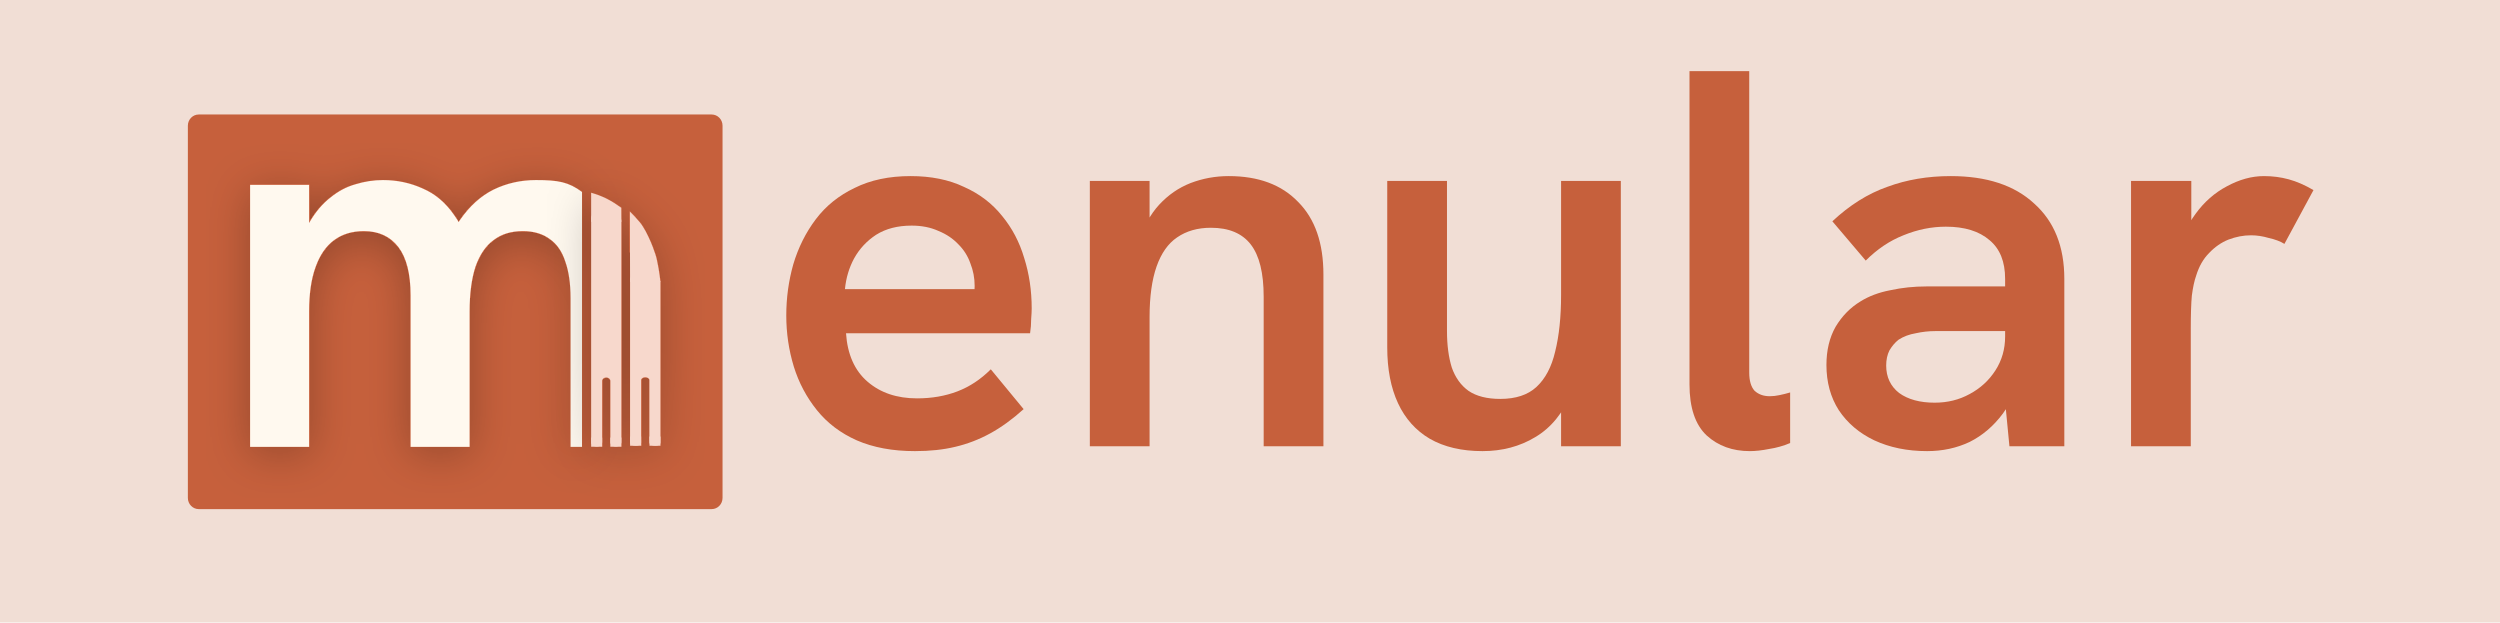
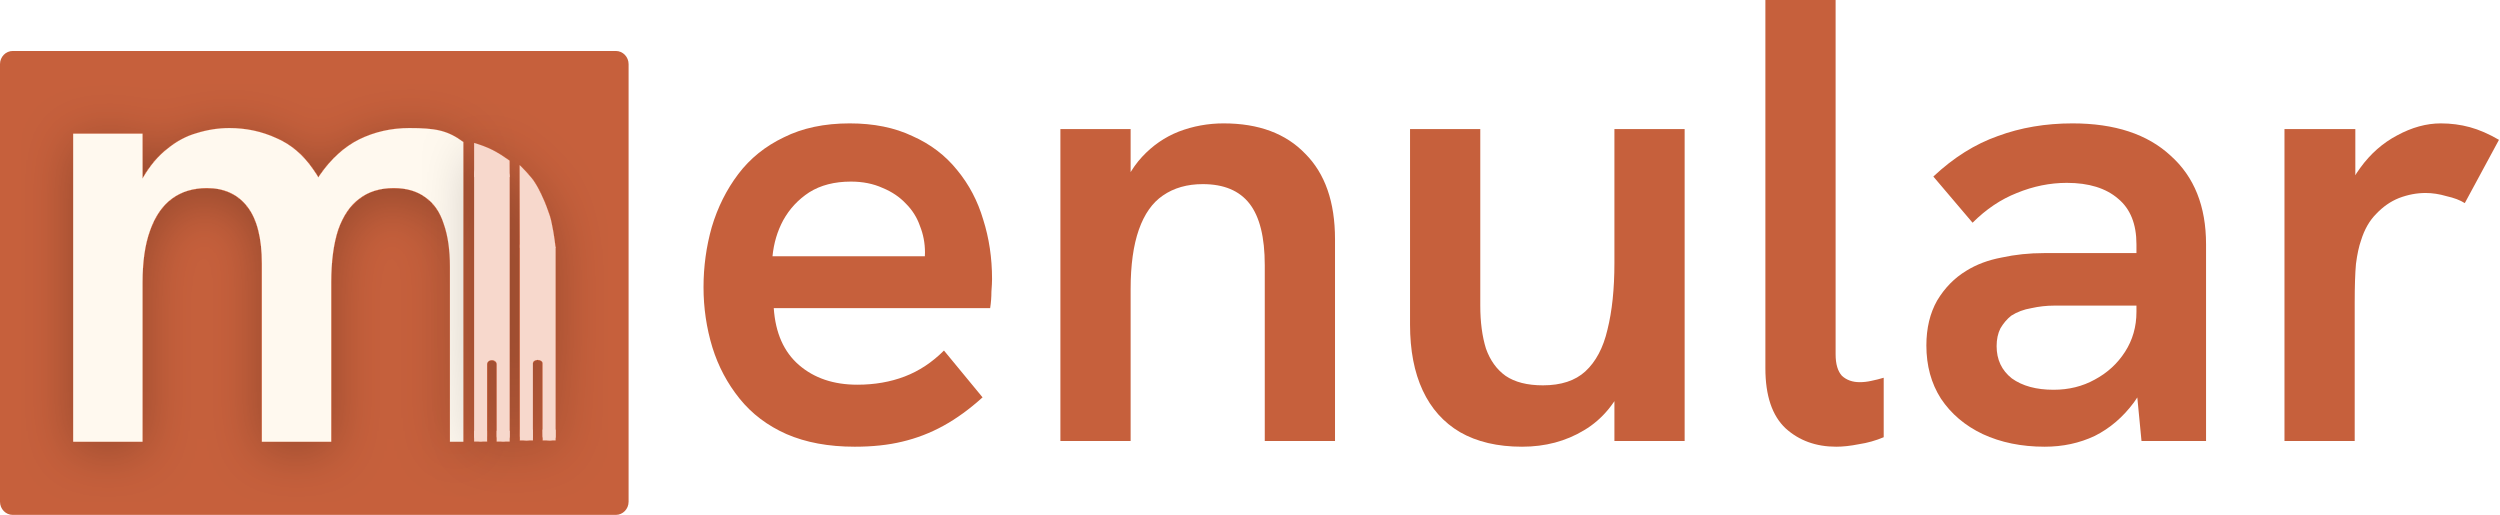
- <svg xmlns="http://www.w3.org/2000/svg" width="2249" height="560" viewBox="0 0 2249 560" fill="none">
-   <rect width="2249" height="560" fill="#F1DED5" />
-   <path d="M640.22 103H178.78C173.379 103 169 107.518 169 113.09V447.91C169 453.482 173.379 458 178.78 458H640.22C645.621 458 650 453.482 650 447.91V113.09C650 107.518 645.621 103 640.22 103Z" fill="#C6603C" />
-   <path d="M1917.08 401.467V162.771H1971.3V227.165L1961.14 228.618C1962.75 214.738 1967.43 202.634 1975.18 192.305C1982.92 181.653 1992.28 173.422 2003.26 167.612C2014.56 161.48 2025.69 158.413 2036.67 158.413C2044.41 158.413 2051.84 159.381 2058.94 161.318C2066.04 163.255 2073.46 166.483 2081.21 171.002L2055.06 219.419C2051.51 217.159 2046.83 215.384 2041.02 214.093C2035.54 212.479 2030.21 211.672 2025.05 211.672C2018.27 211.672 2011.49 212.963 2004.71 215.545C1998.26 218.127 1992.45 222.162 1987.28 227.649C1982.12 232.814 1978.24 239.592 1975.66 247.985C1974.05 252.504 1972.76 258.475 1971.79 265.899C1971.14 273 1970.82 283.006 1970.82 295.917V401.467H1917.08Z" fill="#C6603C" />
-   <path d="M1807.68 401.467L1803.81 361.28V250.89C1803.81 235.396 1799.13 223.776 1789.77 216.029C1780.41 207.96 1767.33 203.925 1750.55 203.925C1737.64 203.925 1724.89 206.507 1712.3 211.672C1700.03 216.514 1688.74 224.099 1678.41 234.428L1648.39 199.083C1663.88 184.558 1680.34 174.229 1697.77 168.097C1715.2 161.641 1734.25 158.413 1754.91 158.413C1787.18 158.413 1812.2 166.644 1829.95 183.106C1848.03 199.245 1857.07 221.839 1857.07 250.89V401.467H1807.68ZM1733.6 405.824C1715.85 405.824 1700.03 402.596 1686.15 396.141C1672.6 389.685 1661.95 380.647 1654.2 369.027C1646.77 357.407 1643.06 343.85 1643.06 328.357C1643.06 315.123 1645.81 303.664 1651.29 293.981C1657.1 284.297 1664.53 276.712 1673.57 271.225C1681.31 266.383 1690.35 262.994 1700.68 261.057C1711.01 258.798 1721.82 257.668 1733.12 257.668H1808.16V297.854H1740.86C1735.05 297.854 1729.24 298.5 1723.43 299.791C1717.62 300.759 1712.46 302.696 1707.94 305.601C1704.71 308.183 1701.97 311.411 1699.71 315.284C1697.77 319.158 1696.81 323.677 1696.81 328.841C1696.81 339.17 1700.68 347.401 1708.43 353.534C1716.5 359.344 1727.15 362.249 1740.38 362.249C1752 362.249 1762.49 359.666 1771.85 354.502C1781.54 349.338 1789.28 342.236 1795.09 333.199C1800.9 324.161 1803.81 313.993 1803.81 302.696L1820.27 329.325C1816.4 346.11 1810.26 360.312 1801.87 371.932C1793.48 383.229 1783.47 391.783 1771.85 397.593C1760.23 403.08 1747.48 405.824 1733.6 405.824Z" fill="#C6603C" />
-   <path d="M1574.1 405.824C1558.61 405.824 1545.69 401.144 1535.36 391.783C1525.04 382.1 1519.87 366.768 1519.87 345.787V64H1573.61V335.135C1573.61 342.559 1575.23 348.046 1578.46 351.597C1582.01 354.825 1586.53 356.439 1592.01 356.439C1594.92 356.439 1597.82 356.116 1600.73 355.47C1603.96 354.825 1607.18 354.018 1610.41 353.049V398.561C1604.28 401.144 1597.98 402.919 1591.53 403.887C1585.07 405.178 1579.26 405.824 1574.1 405.824Z" fill="#C6603C" />
-   <path d="M1333.66 405.824C1314.94 405.824 1299.13 402.112 1286.21 394.688C1273.63 387.264 1264.1 376.612 1257.65 362.733C1251.19 348.853 1247.96 332.069 1247.96 312.379V162.771H1301.71V297.854C1301.71 310.443 1303.16 321.417 1306.07 330.778C1309.29 339.816 1314.3 346.755 1321.07 351.597C1328.18 356.439 1337.7 358.86 1349.64 358.86C1363.52 358.86 1374.33 355.309 1382.08 348.208C1390.15 340.784 1395.8 330.132 1399.03 316.253C1402.58 302.05 1404.35 285.104 1404.35 265.415V162.771H1458.09V401.467H1404.35V350.145L1413.55 353.534C1406.13 371.609 1395.31 384.843 1381.11 393.236C1367.23 401.628 1351.42 405.824 1333.66 405.824Z" fill="#C6603C" />
-   <path d="M980.415 401.467V162.771H1034.16V215.545L1024.48 217.966C1028.67 204.087 1034.8 192.789 1042.87 184.074C1050.94 175.359 1060.3 168.904 1070.96 164.707C1081.93 160.511 1093.39 158.413 1105.33 158.413C1132.12 158.413 1152.94 166.16 1167.79 181.653C1182.96 196.824 1190.55 218.612 1190.55 247.016V401.467H1136.8V266.867C1136.8 245.564 1132.93 229.909 1125.18 219.903C1117.44 209.897 1105.49 204.893 1089.35 204.893C1077.41 204.893 1067.24 207.798 1058.85 213.609C1050.78 219.096 1044.65 227.811 1040.45 239.754C1036.26 251.697 1034.16 266.867 1034.16 285.266V401.467H980.415Z" fill="#C6603C" />
-   <path d="M823.053 405.824C803.04 405.824 785.61 402.596 770.762 396.141C756.237 389.685 744.294 380.647 734.934 369.027C725.573 357.407 718.633 344.334 714.114 329.809C709.595 314.961 707.336 299.629 707.336 283.813C707.336 267.997 709.434 252.665 713.63 237.817C718.149 222.646 724.927 209.09 733.965 197.147C743.003 185.204 754.623 175.843 768.826 169.065C783.028 161.964 799.812 158.413 819.179 158.413C837.578 158.413 853.555 161.641 867.112 168.097C880.992 174.229 892.45 182.944 901.488 194.242C910.526 205.216 917.143 217.805 921.339 232.007C925.858 246.209 928.117 261.38 928.117 277.519C928.117 279.778 927.956 283.006 927.633 287.202C927.633 291.399 927.311 295.595 926.665 299.791H761.079C762.37 318.835 768.826 333.36 780.446 343.366C792.066 353.372 806.914 358.375 824.989 358.375C838.223 358.375 850.327 356.277 861.302 352.081C872.277 347.885 882.283 341.268 891.321 332.23L920.855 368.059C910.849 377.097 900.843 384.359 890.836 389.846C880.83 395.334 870.34 399.368 859.365 401.951C848.714 404.533 836.609 405.824 823.053 405.824ZM875.343 272.677C875.989 270.095 876.311 267.513 876.311 264.931C876.634 262.348 876.795 259.766 876.795 257.184C876.795 250.083 875.504 243.304 872.922 236.849C870.663 230.393 867.112 224.744 862.27 219.903C857.429 214.738 851.457 210.704 844.356 207.799C837.255 204.571 829.185 202.957 820.148 202.957C807.559 202.957 796.907 205.7 788.192 211.188C779.8 216.675 773.183 223.776 768.341 232.491C763.822 240.883 761.079 250.083 760.11 260.089H892.773L875.343 272.677Z" fill="#C6603C" />
-   <g filter="url(#filter0_d_672_984)">
-     <path d="M225 402V166.303H278.068V227.498L266.594 234.192C269.463 220.486 273.446 209.012 278.546 199.769C283.964 190.526 290.179 183.195 297.192 177.777C304.204 172.04 311.693 168.056 319.661 165.824C327.949 163.275 336.235 162 344.522 162C357.271 162 369.224 164.55 380.379 169.65C391.534 174.43 400.936 182.398 408.586 193.554C416.554 204.391 421.973 219.211 424.841 238.016L393.766 246.622C398.546 226.223 405.24 209.968 413.845 197.857C422.451 185.426 432.49 176.342 443.964 170.605C455.757 164.869 468.506 162 482.212 162C502.291 162 511.459 163.748 523.57 172.673C523.57 186.747 523.57 200.259 523.57 207.296C523.57 222.778 523.57 240.02 523.57 256.275V402H513.287V268.136C513.287 255.068 511.694 244.072 508.506 235.148C505.638 226.223 501.016 219.53 494.642 215.068C488.268 210.287 480.14 207.896 470.26 207.896C459.741 207.896 450.977 210.606 443.964 216.024C436.952 221.124 431.534 229.092 427.71 239.929C424.203 250.765 422.451 264.152 422.451 280.088V402H369.383V265.745C369.383 246.303 365.717 231.801 358.387 222.239C351.056 212.677 340.698 207.896 327.311 207.896C316.793 207.896 307.869 210.606 300.538 216.024C293.207 221.442 287.629 229.569 283.805 240.407C279.98 250.925 278.068 264.152 278.068 280.088V402H225Z" fill="#FFF9EF" />
+ <svg xmlns="http://www.w3.org/2000/svg" width="1913" height="394" viewBox="0 0 1913 394" fill="none">
+   <path d="M471.22 39H9.78C4.379 39 0 43.518 0 49.09V383.91C0 389.482 4.379 394 9.78 394H471.22C476.621 394 481 389.482 481 383.91V49.09C481 43.518 476.621 39 471.22 39Z" fill="#C6603C" />
+   <path d="M1748.08 337.467V98.771H1802.3V163.165L1792.14 164.618C1793.75 150.738 1798.43 138.634 1806.18 128.305C1813.92 117.653 1823.28 109.422 1834.26 103.612C1845.56 97.48 1856.69 94.413 1867.67 94.413C1875.41 94.413 1882.84 95.382 1889.94 97.318C1897.04 99.255 1904.46 102.483 1912.21 107.002L1886.06 155.419C1882.51 153.159 1877.83 151.384 1872.02 150.093C1866.54 148.479 1861.21 147.672 1856.05 147.672C1849.27 147.672 1842.49 148.963 1835.71 151.545C1829.26 154.127 1823.45 158.162 1818.28 163.649C1813.12 168.814 1809.24 175.592 1806.66 183.985C1805.05 188.504 1803.76 194.475 1802.79 201.899C1802.14 209 1801.82 219.006 1801.82 231.917V337.467H1748.08Z" fill="#C6603C" />
+   <path d="M1638.68 337.467L1634.81 297.28V186.89C1634.81 171.396 1630.13 159.776 1620.77 152.029C1611.41 143.96 1598.33 139.925 1581.55 139.925C1568.64 139.925 1555.89 142.507 1543.3 147.672C1531.03 152.514 1519.74 160.099 1509.41 170.428L1479.39 135.083C1494.88 120.558 1511.34 110.229 1528.77 104.097C1546.2 97.641 1565.25 94.413 1585.91 94.413C1618.18 94.413 1643.2 102.644 1660.95 119.106C1679.03 135.245 1688.07 157.839 1688.07 186.89V337.467H1638.68ZM1564.6 341.824C1546.85 341.824 1531.03 338.596 1517.15 332.141C1503.6 325.685 1492.95 316.647 1485.2 305.027C1477.77 293.407 1474.06 279.85 1474.06 264.357C1474.06 251.123 1476.81 239.664 1482.29 229.981C1488.1 220.297 1495.53 212.712 1504.57 207.225C1512.31 202.383 1521.35 198.994 1531.68 197.057C1542.01 194.798 1552.82 193.668 1564.12 193.668H1639.16V233.854H1571.86C1566.05 233.854 1560.24 234.5 1554.43 235.791C1548.62 236.759 1543.46 238.696 1538.94 241.601C1535.71 244.183 1532.97 247.411 1530.71 251.284C1528.77 255.158 1527.81 259.677 1527.81 264.841C1527.81 275.17 1531.68 283.401 1539.43 289.534C1547.5 295.344 1558.15 298.249 1571.38 298.249C1583 298.249 1593.49 295.666 1602.85 290.502C1612.54 285.338 1620.28 278.236 1626.09 269.199C1631.9 260.161 1634.81 249.993 1634.81 238.696L1651.27 265.325C1647.4 282.11 1641.26 296.312 1632.87 307.932C1624.48 319.229 1614.47 327.783 1602.85 333.593C1591.23 339.08 1578.48 341.824 1564.6 341.824Z" fill="#C6603C" />
+   <path d="M1405.1 341.824C1389.61 341.824 1376.69 337.144 1366.36 327.783C1356.04 318.1 1350.87 302.768 1350.87 281.787V0H1404.61V271.135C1404.61 278.559 1406.23 284.046 1409.46 287.597C1413.01 290.825 1417.53 292.439 1423.01 292.439C1425.92 292.439 1428.82 292.116 1431.73 291.47C1434.96 290.825 1438.18 290.018 1441.41 289.049V334.561C1435.28 337.144 1428.98 338.919 1422.53 339.887C1416.07 341.178 1410.26 341.824 1405.1 341.824Z" fill="#C6603C" />
+   <path d="M1164.66 341.824C1145.94 341.824 1130.13 338.112 1117.21 330.688C1104.63 323.264 1095.1 312.612 1088.65 298.733C1082.19 284.853 1078.96 268.069 1078.96 248.379V98.771H1132.71V233.854C1132.71 246.443 1134.16 257.417 1137.07 266.778C1140.29 275.816 1145.3 282.755 1152.07 287.597C1159.18 292.439 1168.7 294.86 1180.64 294.86C1194.52 294.86 1205.33 291.309 1213.08 284.208C1221.15 276.784 1226.8 266.132 1230.03 252.253C1233.58 238.05 1235.35 221.104 1235.35 201.415V98.771H1289.09V337.467H1235.35V286.145L1244.55 289.534C1237.13 307.609 1226.31 320.843 1212.11 329.236C1198.23 337.628 1182.42 341.824 1164.66 341.824Z" fill="#C6603C" />
+   <path d="M811.415 337.467V98.771H865.158V151.545L855.475 153.966C859.671 140.087 865.804 128.789 873.873 120.074C881.943 111.359 891.303 104.904 901.955 100.707C912.93 96.511 924.388 94.413 936.331 94.413C963.12 94.413 983.94 102.16 998.79 117.653C1013.96 132.824 1021.55 154.612 1021.55 183.016V337.467H967.8V202.867C967.8 181.564 963.93 165.909 956.18 155.903C948.44 145.897 936.493 140.893 920.354 140.893C908.411 140.893 898.243 143.798 889.851 149.609C881.781 155.096 875.649 163.811 871.452 175.754C867.256 187.697 865.158 202.867 865.158 221.266V337.467H811.415Z" fill="#C6603C" />
+   <path d="M654.053 341.824C634.04 341.824 616.61 338.596 601.762 332.141C587.237 325.685 575.294 316.647 565.934 305.027C556.573 293.407 549.633 280.334 545.114 265.809C540.595 250.961 538.336 235.629 538.336 219.813C538.336 203.997 540.434 188.665 544.63 173.817C549.149 158.646 555.927 145.09 564.965 133.147C574.003 121.204 585.623 111.843 599.826 105.065C614.028 97.964 630.812 94.413 650.179 94.413C668.578 94.413 684.555 97.641 698.112 104.097C711.992 110.229 723.45 118.944 732.488 130.242C741.526 141.216 748.143 153.805 752.339 168.007C756.858 182.209 759.117 197.38 759.117 213.519C759.117 215.778 758.956 219.006 758.633 223.202C758.633 227.399 758.311 231.595 757.665 235.791H592.079C593.37 254.835 599.826 269.36 611.446 279.366C623.066 289.372 637.914 294.375 655.989 294.375C669.223 294.375 681.327 292.277 692.302 288.081C703.277 283.885 713.283 277.268 722.321 268.23L751.855 304.059C741.849 313.097 731.843 320.359 721.836 325.846C711.83 331.334 701.34 335.368 690.365 337.951C679.714 340.533 667.609 341.824 654.053 341.824ZM706.343 208.677C706.989 206.095 707.311 203.513 707.311 200.931C707.634 198.348 707.795 195.766 707.795 193.184C707.795 186.083 706.504 179.304 703.922 172.849C701.663 166.393 698.112 160.744 693.27 155.903C688.429 150.738 682.457 146.704 675.356 143.799C668.255 140.571 660.185 138.957 651.148 138.957C638.559 138.957 627.907 141.7 619.192 147.188C610.8 152.675 604.183 159.776 599.341 168.491C594.822 176.883 592.079 186.083 591.11 196.089H723.773L706.343 208.677Z" fill="#C6603C" />
+   <g filter="url(#filter0_d_1_2100)">
+     <path d="M56 338V102.303H109.068V163.498L97.594 170.192C100.463 156.486 104.446 145.012 109.546 135.769C114.964 126.526 121.179 119.195 128.192 113.777C135.204 108.04 142.693 104.056 150.661 101.824C158.949 99.275 167.235 98 175.522 98C188.271 98 200.224 100.55 211.379 105.65C222.534 110.43 231.936 118.398 239.586 129.554C247.554 140.391 252.973 155.211 255.841 174.016L224.766 182.622C229.546 162.223 236.24 145.968 244.845 133.857C253.451 121.426 263.49 112.342 274.964 106.605C286.757 100.869 299.506 98 313.212 98C333.291 98 342.459 99.748 354.57 108.673C354.57 122.747 354.57 136.259 354.57 143.296C354.57 158.778 354.57 176.02 354.57 192.275V338H344.287V204.136C344.287 191.068 342.694 180.072 339.506 171.148C336.638 162.223 332.016 155.53 325.642 151.068C319.268 146.287 311.14 143.896 301.26 143.896C290.741 143.896 281.977 146.606 274.964 152.024C267.952 157.124 262.534 165.092 258.71 175.929C255.203 186.765 253.451 200.152 253.451 216.088V338H200.383V201.745C200.383 182.303 196.717 167.801 189.387 158.239C182.056 148.677 171.698 143.896 158.311 143.896C147.793 143.896 138.869 146.606 131.538 152.024C124.207 157.442 118.629 165.569 114.805 176.407C110.98 186.925 109.068 200.152 109.068 216.088V338H56Z" fill="#FFF9EF" />
  </g>
-   <g filter="url(#filter1_d_672_984)">
-     <path d="M566.877 392.713H576.749L576.827 401.004H566.847L566.877 392.713Z" fill="#F7D8CC" />
-     <path d="M584.202 392.713H594.137V401.004H584.32L584.202 392.713Z" fill="#F7D8CC" />
-     <path d="M580.706 244.72C573.163 244.72 566.819 246.448 566.819 251.834V398.025C566.819 399.821 569.133 401.004 571.877 401.004C574.621 401.004 576.752 399.821 576.752 398.025V341.99C576.752 340.513 578.42 339.375 580.476 339.375C582.534 339.375 584.201 340.513 584.201 341.99V398.025C584.201 399.821 586.809 401.004 589.553 401.004C592.297 401.004 594.133 399.821 594.133 398.025V253.658C592.418 248.236 588.249 244.72 580.706 244.72Z" fill="#F7D8CC" />
-     <path d="M566.642 190.345C566.642 190.345 575.872 199.284 578.509 204.125C581.395 208.396 585.542 217.533 587.299 222.358C589.058 227.184 590.377 230.495 591.255 235.409C593.014 243.23 594.133 253.658 594.133 253.658H566.819L566.642 190.345Z" fill="#F7D8CC" />
-     <path d="M531.805 393.63H541.703V401.87H531.805V393.63Z" fill="#F7D8CC" />
-     <path d="M549.081 393.63H558.985V401.87H549.081V393.63Z" fill="#F7D8CC" />
-     <path d="M545.459 188.226C537.956 188.226 531.805 190.581 531.805 196.917V397.888C531.805 400.001 534.015 401.712 536.745 401.712C539.474 401.712 541.685 400.001 541.685 397.888V342.709C541.685 340.977 543.343 339.572 545.389 339.572C547.435 339.572 549.094 340.977 549.094 342.709V397.888C549.094 400.001 551.305 401.712 554.034 401.712C556.762 401.712 558.973 400.001 558.973 397.888V199.509C558.973 193.172 552.962 188.226 545.459 188.226Z" fill="#F7D8CC" />
-     <path d="M531.805 173.389C531.805 173.389 536.614 174.705 541.86 176.927C547.107 179.147 551.378 181.89 552.353 182.479C553.328 183.069 558.91 186.921 558.91 186.921L558.973 199.509L531.805 199.509V173.389Z" fill="#F7D8CC" />
+   <g filter="url(#filter1_d_1_2100)">
+     <path d="M397.877 328.713H407.749L407.827 337.004H397.847L397.877 328.713Z" fill="#F7D8CC" />
+     <path d="M415.202 328.713H425.137V337.004H415.32L415.202 328.713Z" fill="#F7D8CC" />
+     <path d="M411.706 180.72C404.163 180.72 397.819 182.448 397.819 187.834V334.025C397.819 335.821 400.133 337.004 402.877 337.004C405.621 337.004 407.752 335.821 407.752 334.025V277.99C407.752 276.513 409.42 275.375 411.476 275.375C413.534 275.375 415.201 276.513 415.201 277.99V334.025C415.201 335.821 417.809 337.004 420.553 337.004C423.297 337.004 425.133 335.821 425.133 334.025V189.658C423.418 184.236 419.249 180.72 411.706 180.72Z" fill="#F7D8CC" />
+     <path d="M397.642 126.345C397.642 126.345 406.872 135.284 409.509 140.125C412.395 144.396 416.542 153.533 418.299 158.358C420.058 163.184 421.377 166.495 422.255 171.409C424.014 179.23 425.133 189.658 425.133 189.658H397.819L397.642 126.345Z" fill="#F7D8CC" />
+     <path d="M362.805 329.63H372.703V337.87H362.805V329.63Z" fill="#F7D8CC" />
+     <path d="M380.081 329.63H389.985V337.87H380.081V329.63Z" fill="#F7D8CC" />
+     <path d="M376.459 124.226C368.956 124.226 362.805 126.581 362.805 132.917V333.888C362.805 336.001 365.015 337.712 367.745 337.712C370.474 337.712 372.685 336.001 372.685 333.888V278.709C372.685 276.977 374.343 275.572 376.389 275.572C378.435 275.572 380.094 276.977 380.094 278.709V333.888C380.094 336.001 382.305 337.712 385.034 337.712C387.762 337.712 389.973 336.001 389.973 333.888V135.509C389.973 129.172 383.962 124.226 376.459 124.226Z" fill="#F7D8CC" />
+     <path d="M362.805 109.389C362.805 109.389 367.614 110.705 372.86 112.927C378.107 115.147 382.378 117.89 383.353 118.479C384.328 119.069 389.91 122.921 389.91 122.921L389.973 135.509L362.805 135.509V109.389Z" fill="#F7D8CC" />
  </g>
  <defs>
-     <filter id="filter0_d_672_984" x="185.591" y="128.784" width="377.387" height="318.817" filterUnits="userSpaceOnUse" color-interpolation-filters="sRGB">
+     <filter id="filter0_d_1_2100" x="16.591" y="64.784" width="377.387" height="318.817" filterUnits="userSpaceOnUse" color-interpolation-filters="sRGB">
      <feFlood flood-opacity="0" result="BackgroundImageFix" />
      <feColorMatrix in="SourceAlpha" type="matrix" values="0 0 0 0 0 0 0 0 0 0 0 0 0 0 0 0 0 0 127 0" result="hardAlpha" />
      <feOffset dy="6.193" />
      <feGaussianBlur stdDeviation="19.704" />
      <feComposite in2="hardAlpha" operator="out" />
      <feColorMatrix type="matrix" values="0 0 0 0 0 0 0 0 0 0 0 0 0 0 0 0 0 0 0.25 0" />
-       <feBlend mode="normal" in2="BackgroundImageFix" result="effect1_dropShadow_672_984" />
-       <feBlend mode="normal" in="SourceGraphic" in2="effect1_dropShadow_672_984" result="shape" />
+       <feBlend mode="normal" in2="BackgroundImageFix" result="effect1_dropShadow_1_2100" />
+       <feBlend mode="normal" in="SourceGraphic" in2="effect1_dropShadow_1_2100" result="shape" />
    </filter>
-     <filter id="filter1_d_672_984" x="492.397" y="140.174" width="141.149" height="307.298" filterUnits="userSpaceOnUse" color-interpolation-filters="sRGB">
+     <filter id="filter1_d_1_2100" x="323.397" y="76.174" width="141.148" height="307.298" filterUnits="userSpaceOnUse" color-interpolation-filters="sRGB">
      <feFlood flood-opacity="0" result="BackgroundImageFix" />
      <feColorMatrix in="SourceAlpha" type="matrix" values="0 0 0 0 0 0 0 0 0 0 0 0 0 0 0 0 0 0 127 0" result="hardAlpha" />
      <feOffset dy="6.193" />
      <feGaussianBlur stdDeviation="19.704" />
      <feComposite in2="hardAlpha" operator="out" />
      <feColorMatrix type="matrix" values="0 0 0 0 0 0 0 0 0 0 0 0 0 0 0 0 0 0 0.25 0" />
-       <feBlend mode="normal" in2="BackgroundImageFix" result="effect1_dropShadow_672_984" />
-       <feBlend mode="normal" in="SourceGraphic" in2="effect1_dropShadow_672_984" result="shape" />
+       <feBlend mode="normal" in2="BackgroundImageFix" result="effect1_dropShadow_1_2100" />
+       <feBlend mode="normal" in="SourceGraphic" in2="effect1_dropShadow_1_2100" result="shape" />
    </filter>
  </defs>
</svg>
